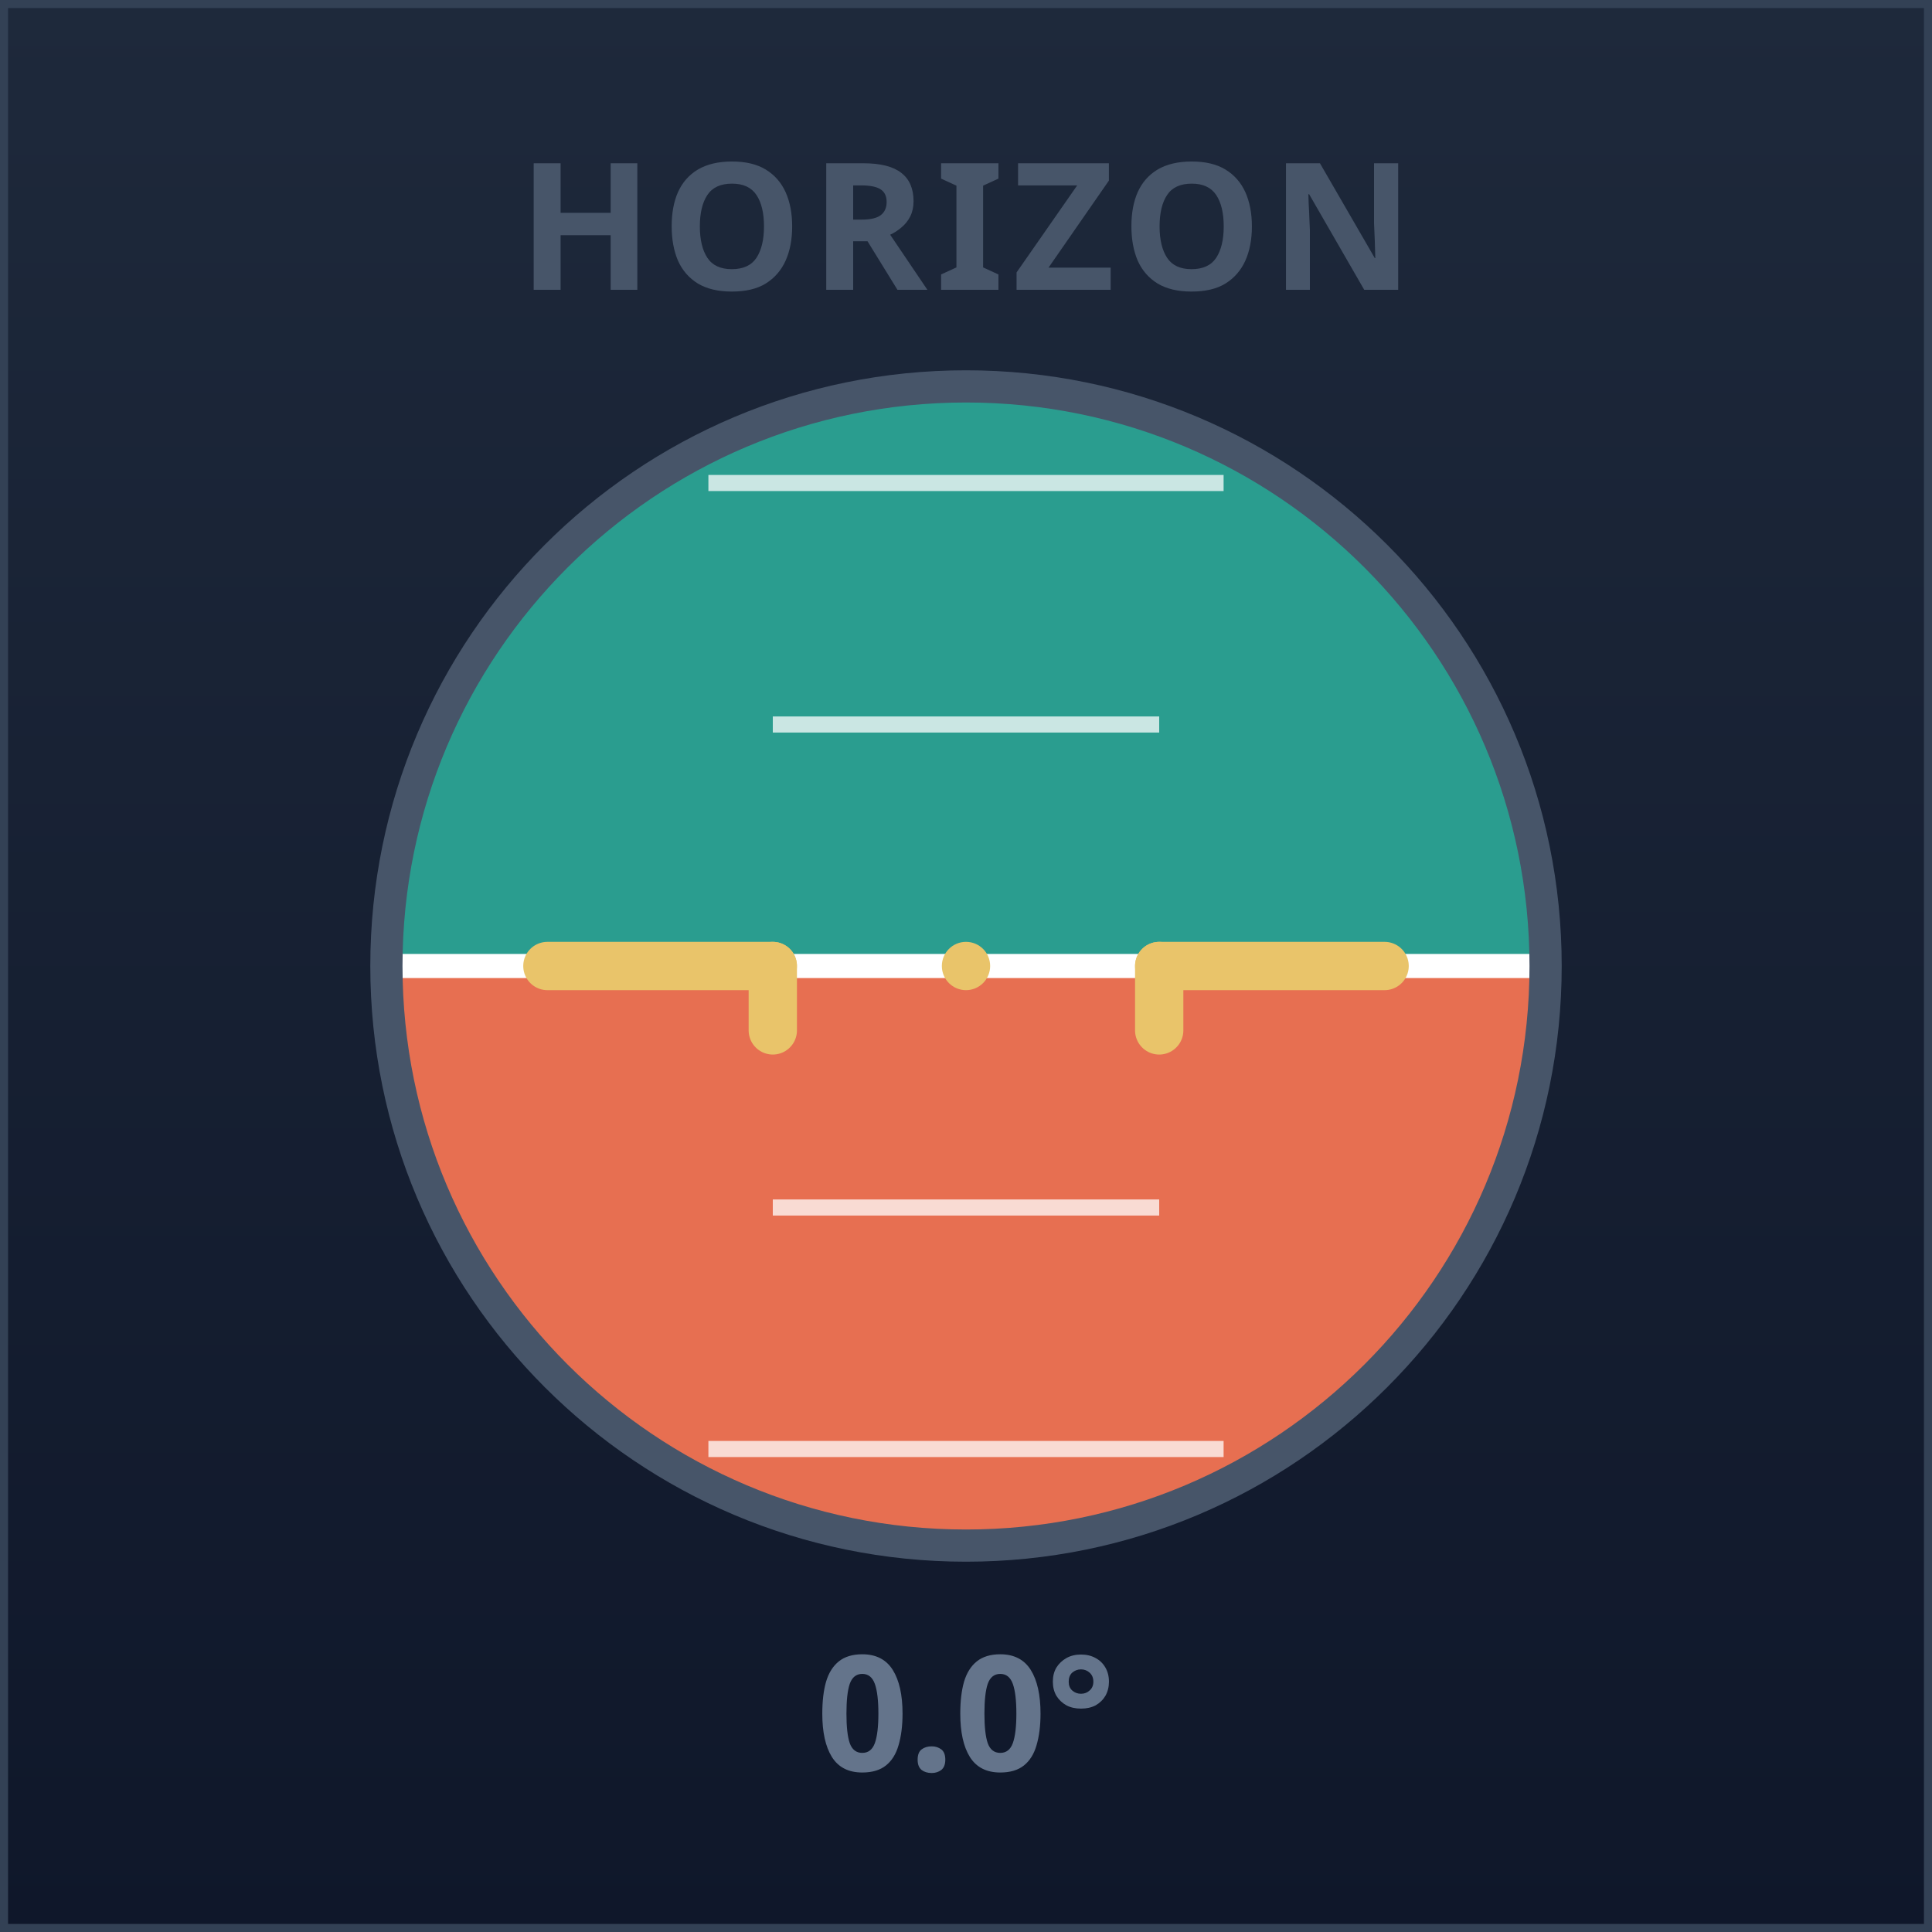
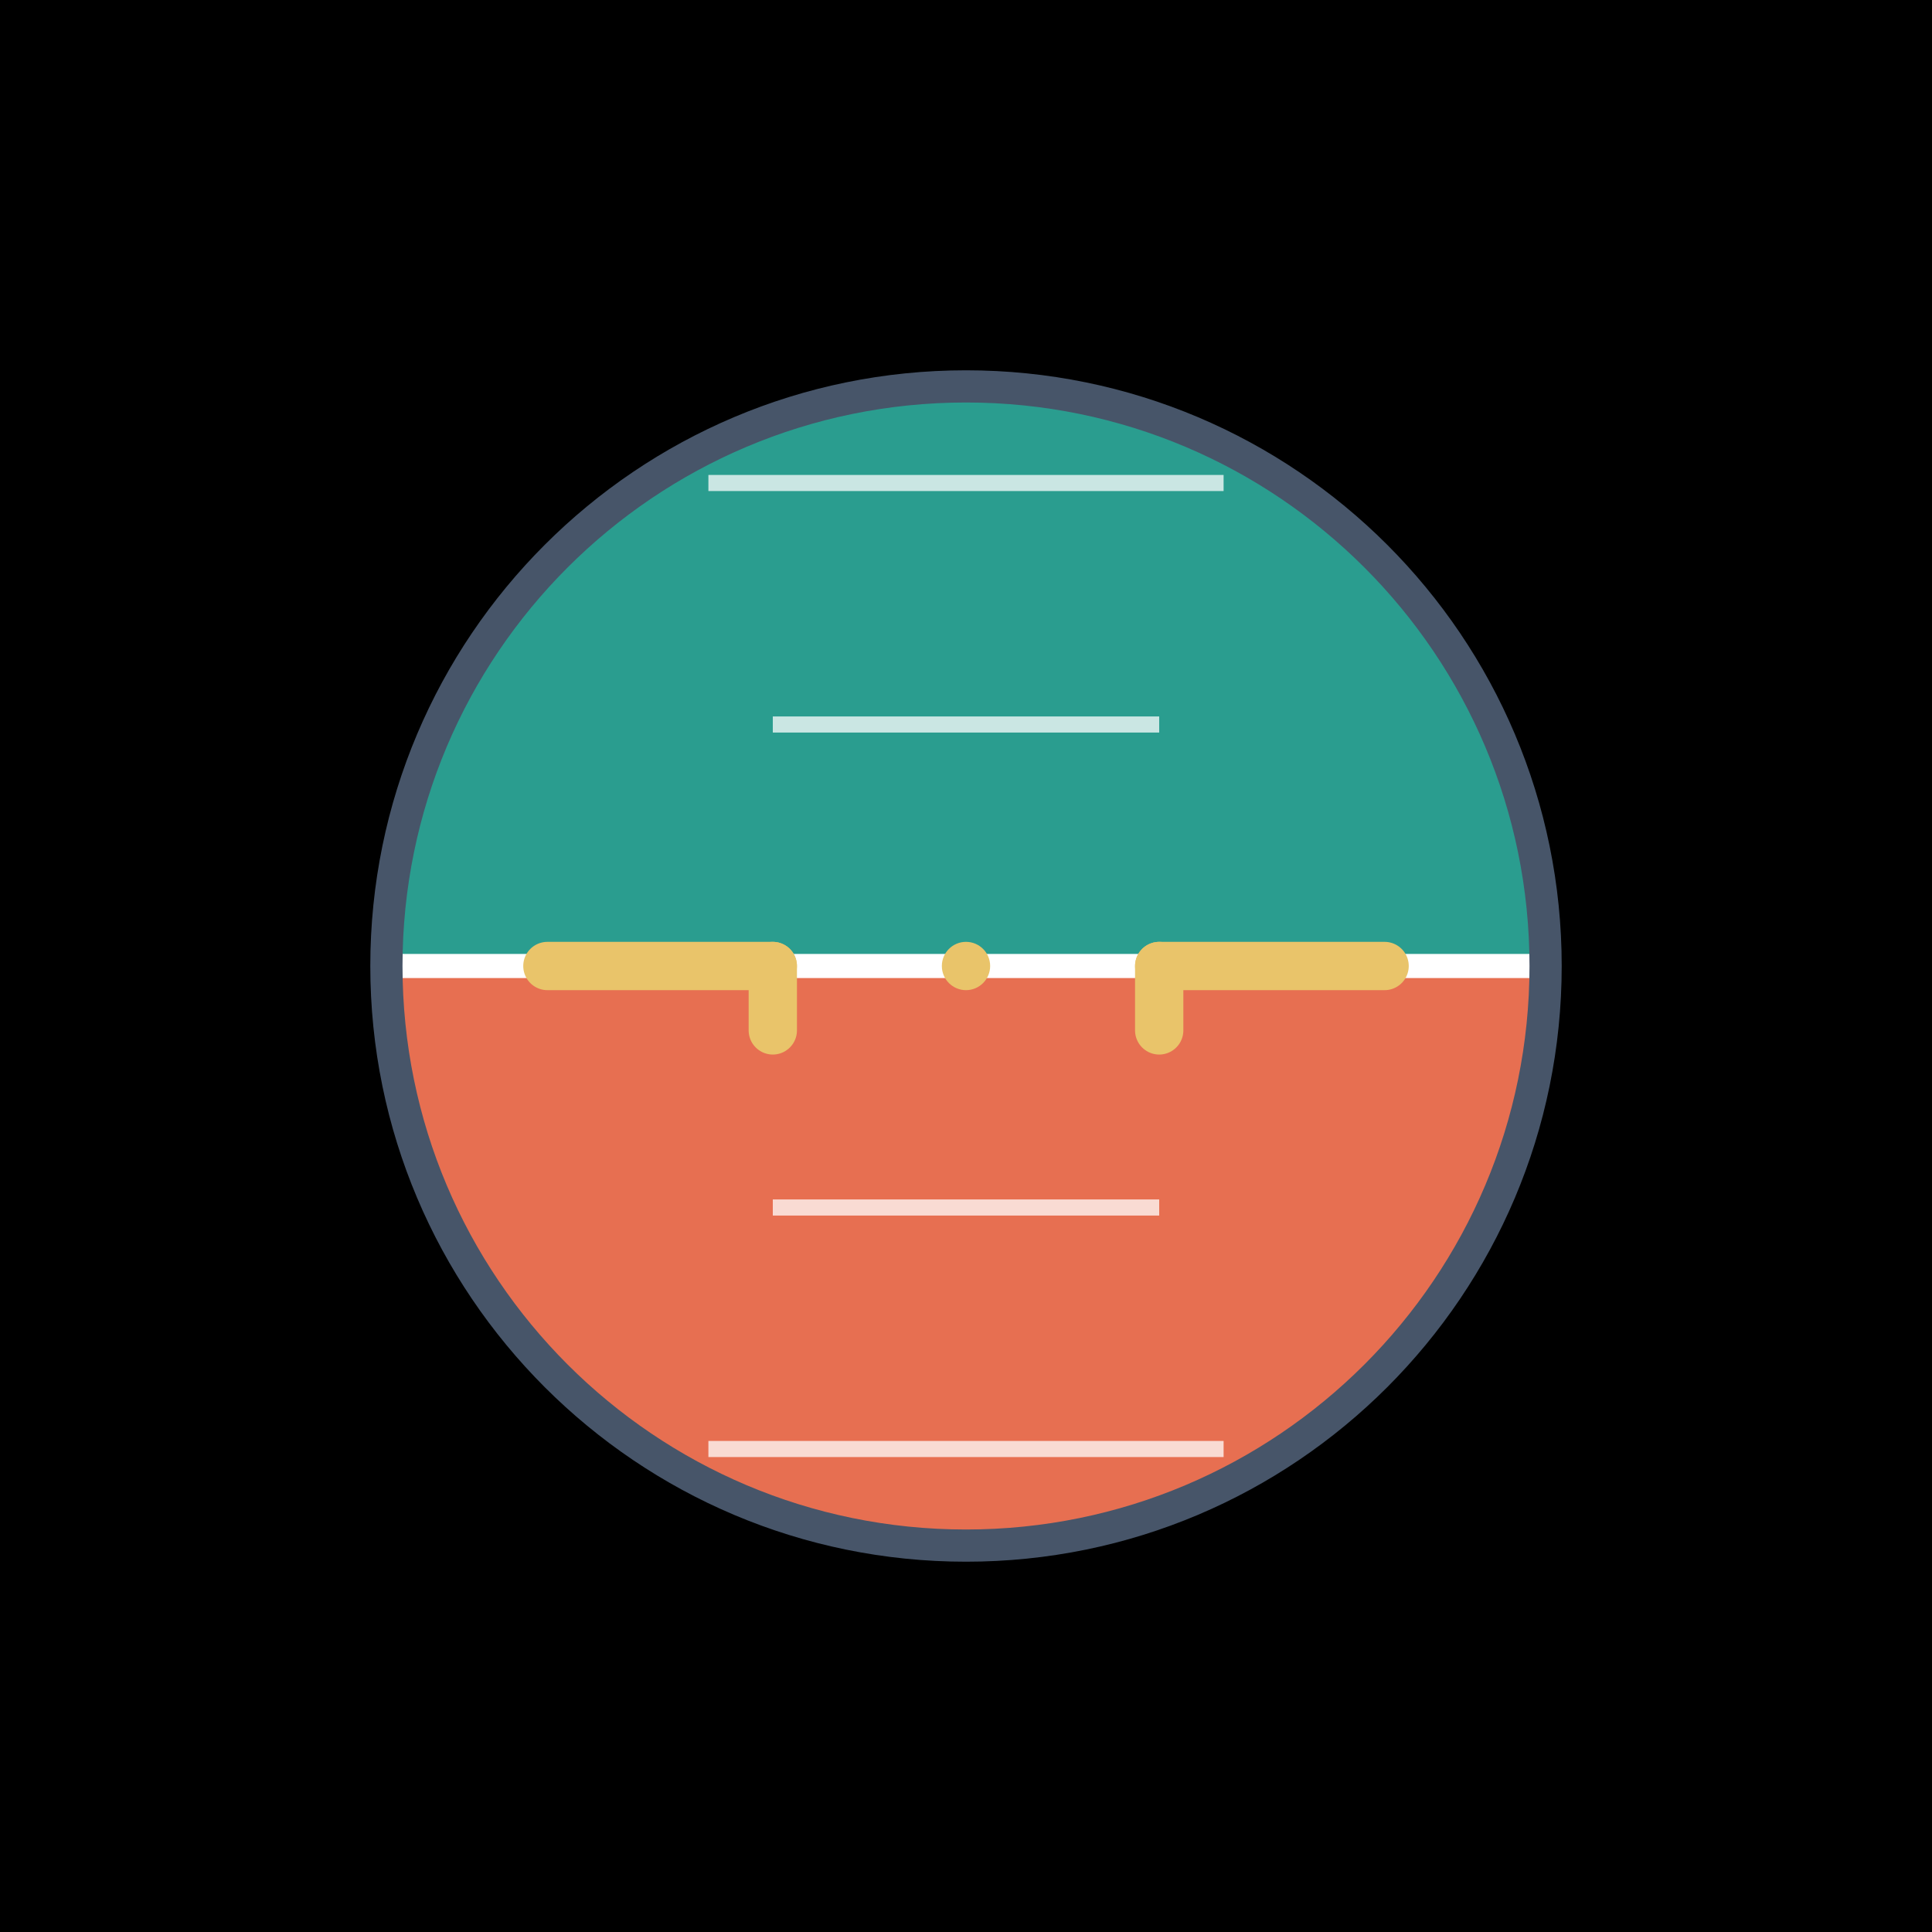
<svg xmlns="http://www.w3.org/2000/svg" id="tile-horizon" viewBox="0 0 120 120" width="120" height="120">
  <defs>
    <linearGradient id="tileBg" x1="0%" y1="0%" x2="0%" y2="100%">
      <stop offset="0%" stop-color="#1e293b" />
      <stop offset="100%" stop-color="#0f172a" />
    </linearGradient>
    <clipPath id="horizonClip">
      <circle cx="60" cy="60" r="36" />
    </clipPath>
  </defs>
-   <rect width="120" height="120" rx="0" fill="url(#tileBg)" stroke="#334155" stroke-width="1" />
-   <text id="tile-header" x="60" y="18" font-family="sans-serif" font-size="11" font-weight="600" fill="#475569" text-anchor="middle" letter-spacing="0.5">HORIZON</text>
+   <rect id="tile-frame" width="120" height="120" rx="0" fill="#FRAME_FILL#" stroke="#FRAME_STROKE#" stroke-width="#FRAME_STROKE_WIDTH#" />
+   <text id="tile-header" x="60" y="18" font-family="sans-serif" font-size="#HEADER_FONT_SIZE#" font-weight="600" fill="#HEADER_FILL#" text-anchor="middle" letter-spacing="0.5">#HEADER_TEXT#</text>
  <g id="horizon-gyro-group" clip-path="url(#horizonClip)">
    <g id="horizon-pitch-group">
      <rect x="10" y="-20" width="100" height="80" fill="#2a9d8f" />
      <rect x="10" y="60" width="100" height="80" fill="#e76f51" />
      <line x1="20" y1="60" x2="100" y2="60" stroke="#ffffff" stroke-width="1.5" />
      <g stroke="#ffffff" stroke-width="1" opacity="0.75">
        <line x1="48" y1="45" x2="72" y2="45" />
        <line x1="44" y1="30" x2="76" y2="30" />
        <line x1="48" y1="75" x2="72" y2="75" />
        <line x1="44" y1="90" x2="76" y2="90" />
      </g>
    </g>
  </g>
  <circle cx="60" cy="60" r="36" fill="none" stroke="#475569" stroke-width="2" />
  <g id="fixed-aircraft" stroke="#e9c46a" stroke-width="3" stroke-linecap="round" fill="none">
    <line x1="34" y1="60" x2="48" y2="60" />
    <line x1="48" y1="60" x2="48" y2="64" />
    <line x1="72" y1="60" x2="86" y2="60" />
    <line x1="72" y1="60" x2="72" y2="64" />
    <circle cx="60" cy="60" r="1.5" fill="#e9c46a" stroke="none" />
  </g>
-   <text id="tile-footer" x="60" y="110" font-family="sans-serif" font-size="10" font-weight="600" fill="#64748b" text-anchor="middle">0.0°</text>
+   <text id="tile-footer" x="60" y="110" font-family="sans-serif" font-size="#FOOTER_FONT_SIZE#" font-weight="600" fill="#FOOTER_FILL#" text-anchor="middle">#FOOTER_TEXT#</text>
</svg>
